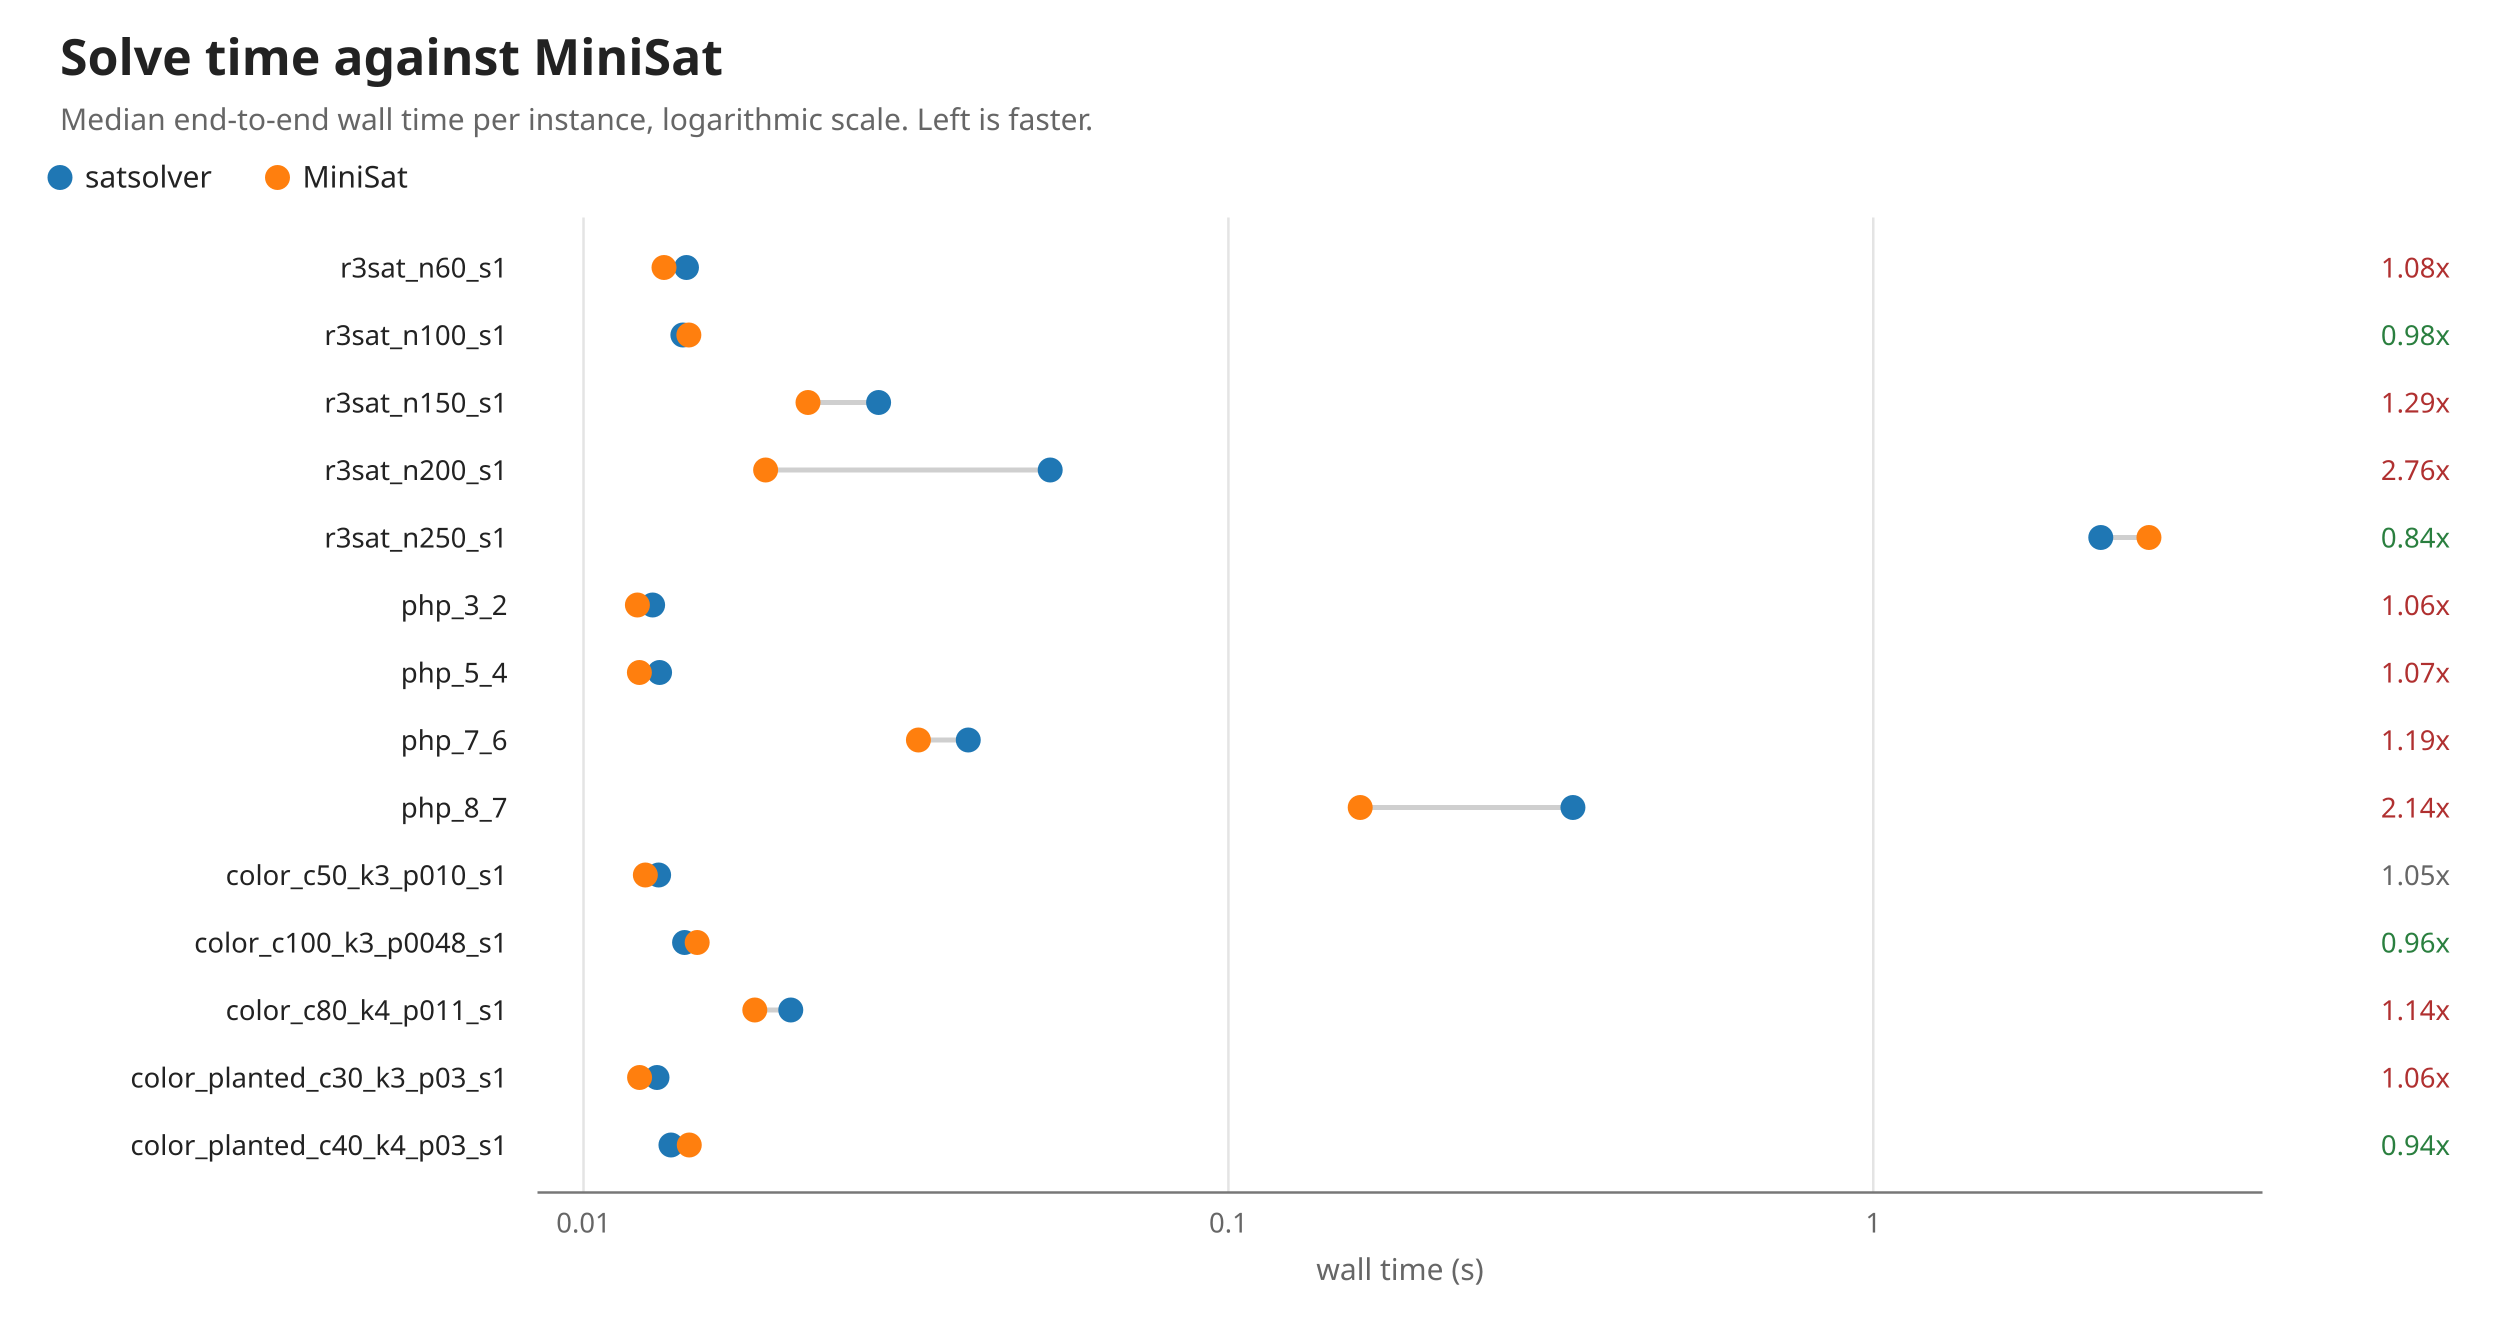
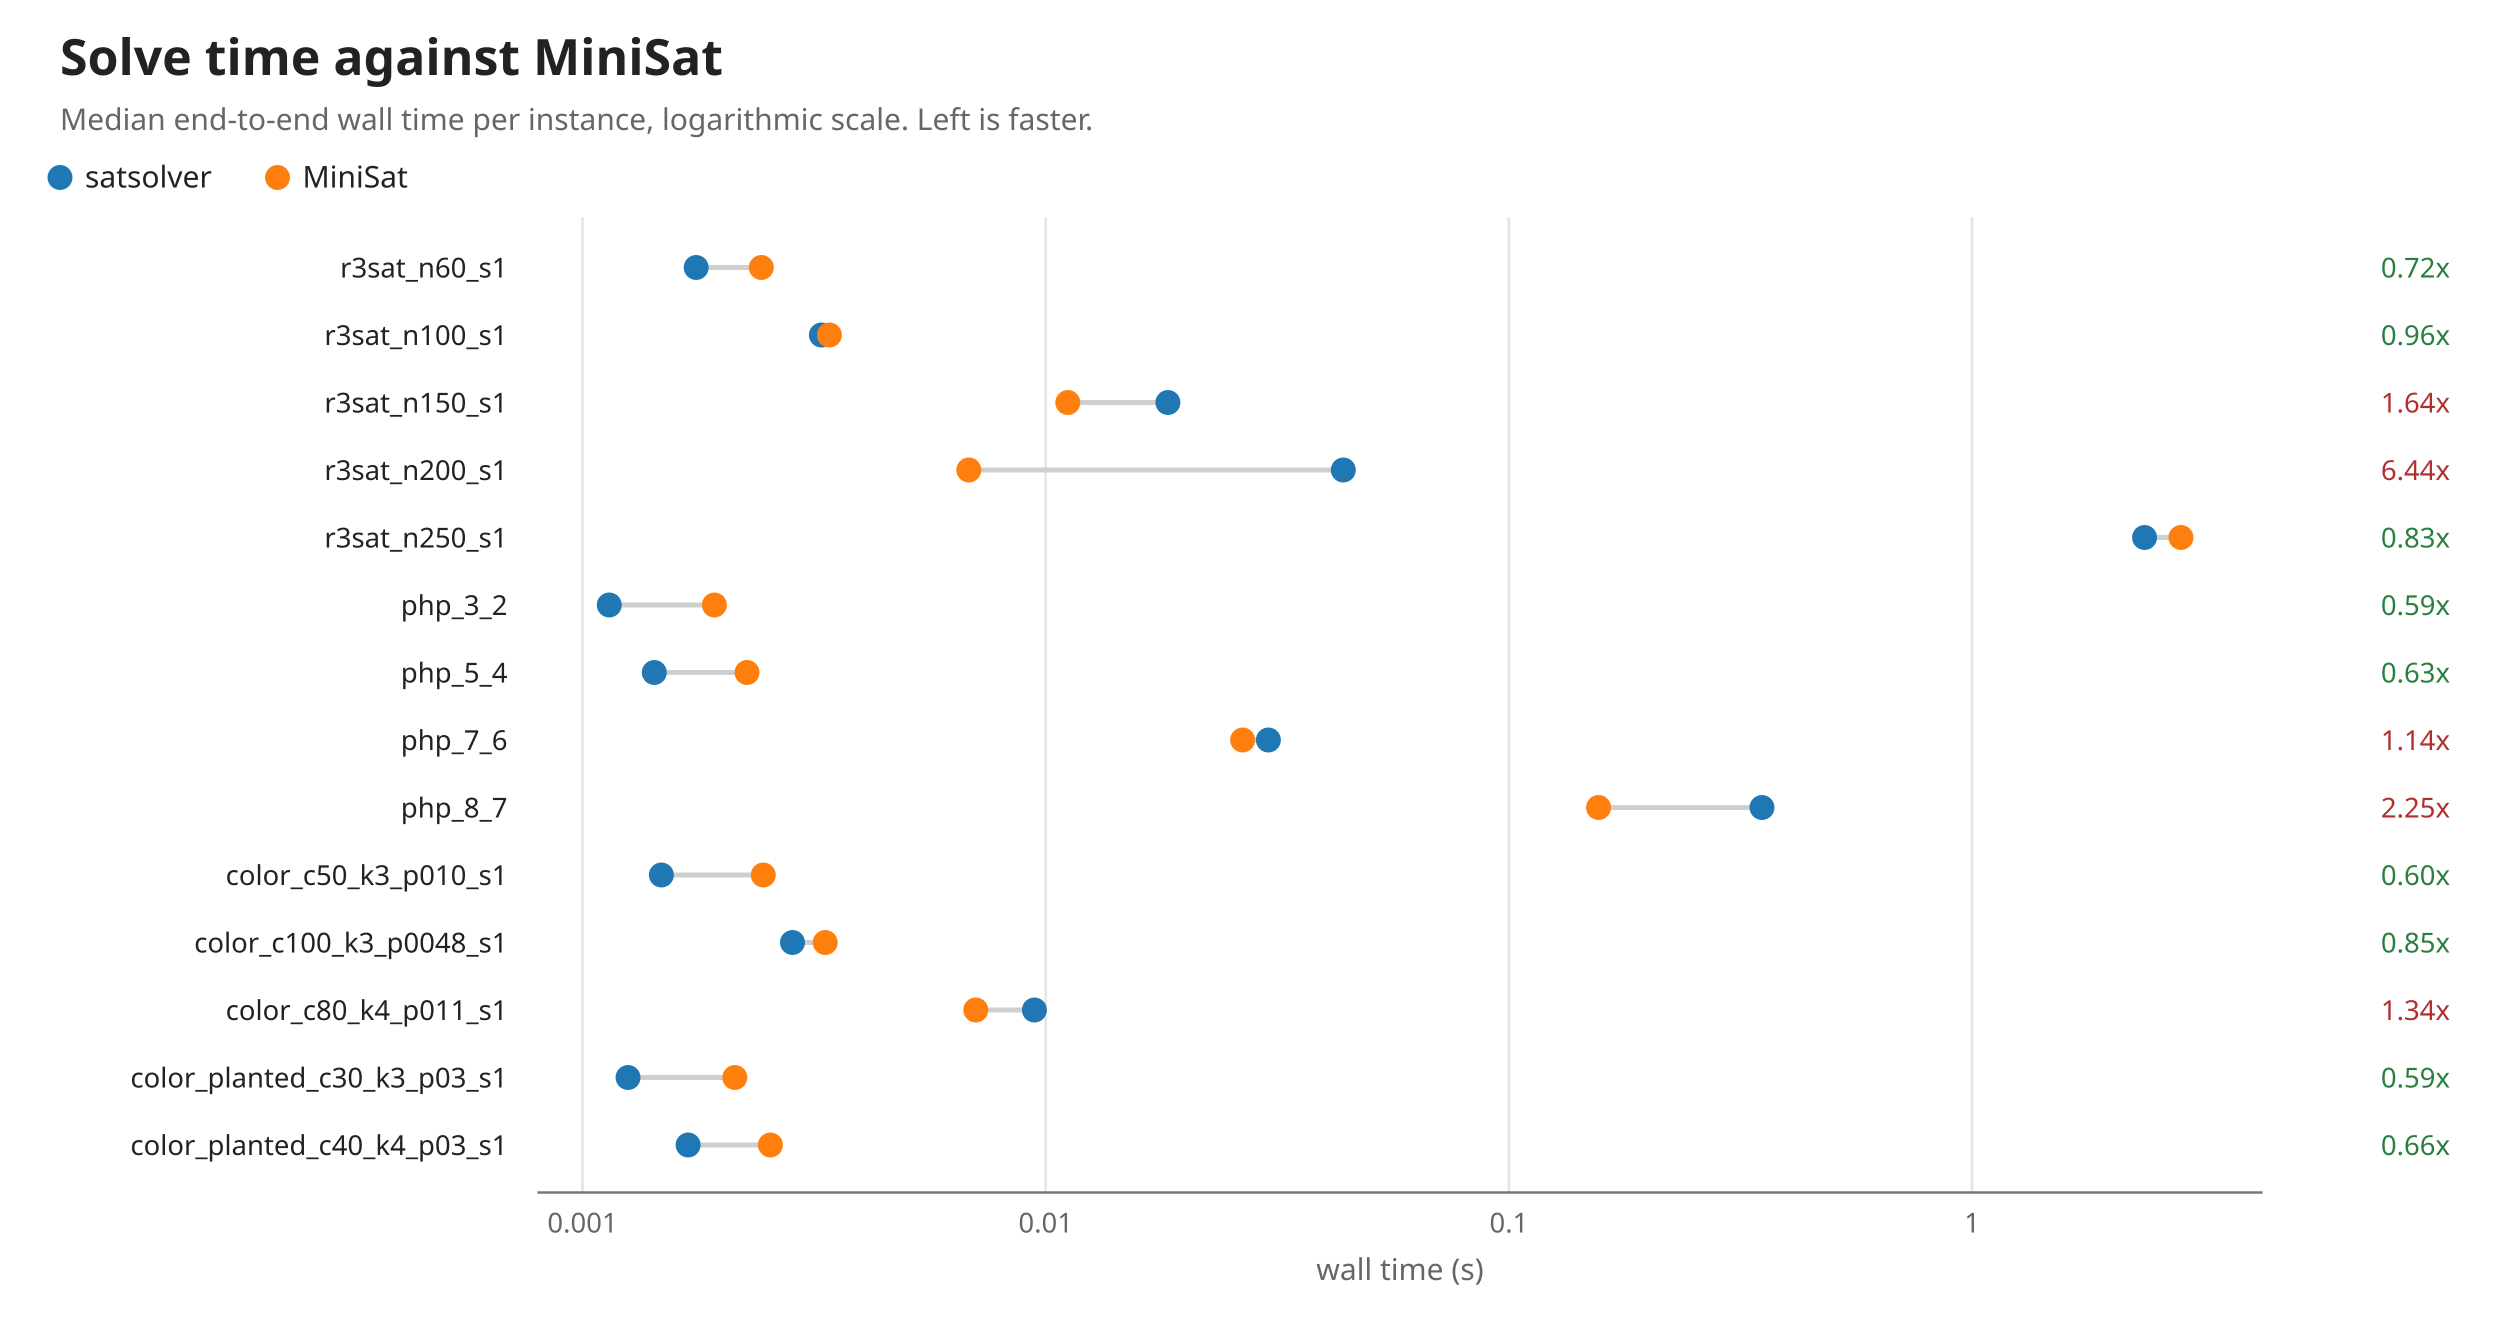
<svg xmlns="http://www.w3.org/2000/svg" width="1000" height="528" viewBox="0 0 1000 528">
  <rect width="1000" height="528" fill="#ffffff" />
  <text x="24.00" y="30.00" font-family="sans-serif" font-size="20.0" fill="#222222" font-weight="bold" text-anchor="start">Solve time against MiniSat</text>
  <text x="24.00" y="52.00" font-family="sans-serif" font-size="12.0" fill="#666666" font-weight="normal" text-anchor="start">Median end-to-end wall time per instance, logarithmic scale. Left is faster.</text>
  <circle cx="24.00" cy="71.00" r="5.00" fill="#1f77b4" stroke="none" stroke-width="1" />
  <text x="34.00" y="75.00" font-family="sans-serif" font-size="12.0" fill="#222222" font-weight="normal" text-anchor="start">satsolver</text>
  <circle cx="111.00" cy="71.00" r="5.00" fill="#ff7f0e" stroke="none" stroke-width="1" />
  <text x="121.00" y="75.00" font-family="sans-serif" font-size="12.0" fill="#222222" font-weight="normal" text-anchor="start">MiniSat</text>
-   <line x1="233.41" y1="87.00" x2="233.41" y2="477.00" stroke="#e4e4e4" stroke-width="1.00" />
-   <text x="233.41" y="493.00" font-family="sans-serif" font-size="11.0" fill="#666666" font-weight="normal" text-anchor="middle">0.01</text>
-   <line x1="491.36" y1="87.00" x2="491.36" y2="477.00" stroke="#e4e4e4" stroke-width="1.00" />
-   <text x="491.36" y="493.00" font-family="sans-serif" font-size="11.0" fill="#666666" font-weight="normal" text-anchor="middle">0.1</text>
-   <line x1="749.30" y1="87.00" x2="749.30" y2="477.00" stroke="#e4e4e4" stroke-width="1.00" />
-   <text x="749.30" y="493.00" font-family="sans-serif" font-size="11.0" fill="#666666" font-weight="normal" text-anchor="middle">1</text>
+   <line x1="233.01" y1="87.00" x2="233.01" y2="477.00" stroke="#e4e4e4" stroke-width="1.00" />
+   <text x="233.01" y="493.00" font-family="sans-serif" font-size="11.0" fill="#666666" font-weight="normal" text-anchor="middle">0.001</text>
+   <line x1="418.29" y1="87.00" x2="418.29" y2="477.00" stroke="#e4e4e4" stroke-width="1.00" />
+   <text x="418.29" y="493.00" font-family="sans-serif" font-size="11.0" fill="#666666" font-weight="normal" text-anchor="middle">0.01</text>
+   <line x1="603.56" y1="87.00" x2="603.56" y2="477.00" stroke="#e4e4e4" stroke-width="1.00" />
+   <text x="603.56" y="493.00" font-family="sans-serif" font-size="11.0" fill="#666666" font-weight="normal" text-anchor="middle">0.1</text>
+   <line x1="788.83" y1="87.00" x2="788.83" y2="477.00" stroke="#e4e4e4" stroke-width="1.00" />
+   <text x="788.83" y="493.00" font-family="sans-serif" font-size="11.0" fill="#666666" font-weight="normal" text-anchor="middle">1</text>
  <text x="560.00" y="512.00" font-family="sans-serif" font-size="12.0" fill="#666666" font-weight="normal" text-anchor="middle">wall time (s)</text>
  <text x="203.00" y="111.00" font-family="sans-serif" font-size="11.0" fill="#222222" font-weight="normal" text-anchor="end">r3sat_n60_s1</text>
-   <line x1="274.59" y1="107.00" x2="265.60" y2="107.00" stroke="#cfcfcf" stroke-width="2.00" />
-   <circle cx="274.59" cy="107.00" r="5.00" fill="#1f77b4" stroke="none" stroke-width="1" />
-   <circle cx="265.60" cy="107.00" r="5.00" fill="#ff7f0e" stroke="none" stroke-width="1" />
-   <text x="980.00" y="111.00" font-family="sans-serif" font-size="11.0" fill="#b03030" font-weight="normal" text-anchor="end">1.08x</text>
+   <line x1="278.47" y1="107.00" x2="304.53" y2="107.00" stroke="#cfcfcf" stroke-width="2.00" />
+   <circle cx="278.47" cy="107.00" r="5.00" fill="#1f77b4" stroke="none" stroke-width="1" />
+   <circle cx="304.53" cy="107.00" r="5.00" fill="#ff7f0e" stroke="none" stroke-width="1" />
+   <text x="980.00" y="111.00" font-family="sans-serif" font-size="11.0" fill="#2a7f3f" font-weight="normal" text-anchor="end">0.72x</text>
  <text x="203.00" y="138.00" font-family="sans-serif" font-size="11.0" fill="#222222" font-weight="normal" text-anchor="end">r3sat_n100_s1</text>
-   <line x1="273.15" y1="134.00" x2="275.54" y2="134.00" stroke="#cfcfcf" stroke-width="2.00" />
-   <circle cx="273.15" cy="134.00" r="5.00" fill="#1f77b4" stroke="none" stroke-width="1" />
-   <circle cx="275.54" cy="134.00" r="5.00" fill="#ff7f0e" stroke="none" stroke-width="1" />
-   <text x="980.00" y="138.00" font-family="sans-serif" font-size="11.0" fill="#2a7f3f" font-weight="normal" text-anchor="end">0.98x</text>
+   <line x1="328.55" y1="134.00" x2="331.76" y2="134.00" stroke="#cfcfcf" stroke-width="2.00" />
+   <circle cx="328.55" cy="134.00" r="5.00" fill="#1f77b4" stroke="none" stroke-width="1" />
+   <circle cx="331.76" cy="134.00" r="5.00" fill="#ff7f0e" stroke="none" stroke-width="1" />
+   <text x="980.00" y="138.00" font-family="sans-serif" font-size="11.0" fill="#2a7f3f" font-weight="normal" text-anchor="end">0.96x</text>
  <text x="203.00" y="165.00" font-family="sans-serif" font-size="11.0" fill="#222222" font-weight="normal" text-anchor="end">r3sat_n150_s1</text>
-   <line x1="351.44" y1="161.00" x2="323.20" y2="161.00" stroke="#cfcfcf" stroke-width="2.00" />
-   <circle cx="351.44" cy="161.00" r="5.00" fill="#1f77b4" stroke="none" stroke-width="1" />
-   <circle cx="323.20" cy="161.00" r="5.00" fill="#ff7f0e" stroke="none" stroke-width="1" />
-   <text x="980.00" y="165.00" font-family="sans-serif" font-size="11.0" fill="#b03030" font-weight="normal" text-anchor="end">1.29x</text>
+   <line x1="467.16" y1="161.00" x2="427.13" y2="161.00" stroke="#cfcfcf" stroke-width="2.00" />
+   <circle cx="467.16" cy="161.00" r="5.00" fill="#1f77b4" stroke="none" stroke-width="1" />
+   <circle cx="427.13" cy="161.00" r="5.00" fill="#ff7f0e" stroke="none" stroke-width="1" />
+   <text x="980.00" y="165.00" font-family="sans-serif" font-size="11.0" fill="#b03030" font-weight="normal" text-anchor="end">1.64x</text>
  <text x="203.00" y="192.00" font-family="sans-serif" font-size="11.0" fill="#222222" font-weight="normal" text-anchor="end">r3sat_n200_s1</text>
-   <line x1="420.08" y1="188.00" x2="306.25" y2="188.00" stroke="#cfcfcf" stroke-width="2.00" />
-   <circle cx="420.08" cy="188.00" r="5.00" fill="#1f77b4" stroke="none" stroke-width="1" />
-   <circle cx="306.25" cy="188.00" r="5.00" fill="#ff7f0e" stroke="none" stroke-width="1" />
-   <text x="980.00" y="192.00" font-family="sans-serif" font-size="11.0" fill="#b03030" font-weight="normal" text-anchor="end">2.76x</text>
+   <line x1="537.32" y1="188.00" x2="387.52" y2="188.00" stroke="#cfcfcf" stroke-width="2.00" />
+   <circle cx="537.32" cy="188.00" r="5.00" fill="#1f77b4" stroke="none" stroke-width="1" />
+   <circle cx="387.52" cy="188.00" r="5.00" fill="#ff7f0e" stroke="none" stroke-width="1" />
+   <text x="980.00" y="192.00" font-family="sans-serif" font-size="11.0" fill="#b03030" font-weight="normal" text-anchor="end">6.44x</text>
  <text x="203.00" y="219.00" font-family="sans-serif" font-size="11.0" fill="#222222" font-weight="normal" text-anchor="end">r3sat_n250_s1</text>
-   <line x1="840.31" y1="215.00" x2="859.58" y2="215.00" stroke="#cfcfcf" stroke-width="2.00" />
-   <circle cx="840.31" cy="215.00" r="5.00" fill="#1f77b4" stroke="none" stroke-width="1" />
-   <circle cx="859.58" cy="215.00" r="5.00" fill="#ff7f0e" stroke="none" stroke-width="1" />
-   <text x="980.00" y="219.00" font-family="sans-serif" font-size="11.0" fill="#2a7f3f" font-weight="normal" text-anchor="end">0.84x</text>
+   <line x1="857.82" y1="215.00" x2="872.38" y2="215.00" stroke="#cfcfcf" stroke-width="2.00" />
+   <circle cx="857.82" cy="215.00" r="5.00" fill="#1f77b4" stroke="none" stroke-width="1" />
+   <circle cx="872.38" cy="215.00" r="5.00" fill="#ff7f0e" stroke="none" stroke-width="1" />
+   <text x="980.00" y="219.00" font-family="sans-serif" font-size="11.0" fill="#2a7f3f" font-weight="normal" text-anchor="end">0.83x</text>
  <text x="203.00" y="246.00" font-family="sans-serif" font-size="11.0" fill="#222222" font-weight="normal" text-anchor="end">php_3_2</text>
-   <line x1="261.05" y1="242.00" x2="254.96" y2="242.00" stroke="#cfcfcf" stroke-width="2.00" />
-   <circle cx="261.05" cy="242.00" r="5.00" fill="#1f77b4" stroke="none" stroke-width="1" />
-   <circle cx="254.96" cy="242.00" r="5.00" fill="#ff7f0e" stroke="none" stroke-width="1" />
-   <text x="980.00" y="246.00" font-family="sans-serif" font-size="11.0" fill="#b03030" font-weight="normal" text-anchor="end">1.06x</text>
+   <line x1="243.70" y1="242.00" x2="285.76" y2="242.00" stroke="#cfcfcf" stroke-width="2.00" />
+   <circle cx="243.70" cy="242.00" r="5.00" fill="#1f77b4" stroke="none" stroke-width="1" />
+   <circle cx="285.76" cy="242.00" r="5.00" fill="#ff7f0e" stroke="none" stroke-width="1" />
+   <text x="980.00" y="246.00" font-family="sans-serif" font-size="11.0" fill="#2a7f3f" font-weight="normal" text-anchor="end">0.59x</text>
  <text x="203.00" y="273.00" font-family="sans-serif" font-size="11.0" fill="#222222" font-weight="normal" text-anchor="end">php_5_4</text>
-   <line x1="263.83" y1="269.00" x2="255.76" y2="269.00" stroke="#cfcfcf" stroke-width="2.00" />
-   <circle cx="263.83" cy="269.00" r="5.00" fill="#1f77b4" stroke="none" stroke-width="1" />
-   <circle cx="255.76" cy="269.00" r="5.00" fill="#ff7f0e" stroke="none" stroke-width="1" />
-   <text x="980.00" y="273.00" font-family="sans-serif" font-size="11.0" fill="#b03030" font-weight="normal" text-anchor="end">1.07x</text>
+   <line x1="261.71" y1="269.00" x2="298.81" y2="269.00" stroke="#cfcfcf" stroke-width="2.00" />
+   <circle cx="261.71" cy="269.00" r="5.00" fill="#1f77b4" stroke="none" stroke-width="1" />
+   <circle cx="298.81" cy="269.00" r="5.00" fill="#ff7f0e" stroke="none" stroke-width="1" />
+   <text x="980.00" y="273.00" font-family="sans-serif" font-size="11.0" fill="#2a7f3f" font-weight="normal" text-anchor="end">0.63x</text>
  <text x="203.00" y="300.00" font-family="sans-serif" font-size="11.0" fill="#222222" font-weight="normal" text-anchor="end">php_7_6</text>
-   <line x1="387.31" y1="296.00" x2="367.37" y2="296.00" stroke="#cfcfcf" stroke-width="2.00" />
-   <circle cx="387.31" cy="296.00" r="5.00" fill="#1f77b4" stroke="none" stroke-width="1" />
-   <circle cx="367.37" cy="296.00" r="5.00" fill="#ff7f0e" stroke="none" stroke-width="1" />
-   <text x="980.00" y="300.00" font-family="sans-serif" font-size="11.0" fill="#b03030" font-weight="normal" text-anchor="end">1.19x</text>
+   <line x1="507.35" y1="296.00" x2="497.04" y2="296.00" stroke="#cfcfcf" stroke-width="2.00" />
+   <circle cx="507.35" cy="296.00" r="5.00" fill="#1f77b4" stroke="none" stroke-width="1" />
+   <circle cx="497.04" cy="296.00" r="5.00" fill="#ff7f0e" stroke="none" stroke-width="1" />
+   <text x="980.00" y="300.00" font-family="sans-serif" font-size="11.0" fill="#b03030" font-weight="normal" text-anchor="end">1.14x</text>
  <text x="203.00" y="327.00" font-family="sans-serif" font-size="11.0" fill="#222222" font-weight="normal" text-anchor="end">php_8_7</text>
-   <line x1="629.17" y1="323.00" x2="544.08" y2="323.00" stroke="#cfcfcf" stroke-width="2.00" />
-   <circle cx="629.17" cy="323.00" r="5.00" fill="#1f77b4" stroke="none" stroke-width="1" />
-   <circle cx="544.08" cy="323.00" r="5.00" fill="#ff7f0e" stroke="none" stroke-width="1" />
-   <text x="980.00" y="327.00" font-family="sans-serif" font-size="11.0" fill="#b03030" font-weight="normal" text-anchor="end">2.14x</text>
+   <line x1="704.79" y1="323.00" x2="639.42" y2="323.00" stroke="#cfcfcf" stroke-width="2.00" />
+   <circle cx="704.79" cy="323.00" r="5.00" fill="#1f77b4" stroke="none" stroke-width="1" />
+   <circle cx="639.42" cy="323.00" r="5.00" fill="#ff7f0e" stroke="none" stroke-width="1" />
+   <text x="980.00" y="327.00" font-family="sans-serif" font-size="11.0" fill="#b03030" font-weight="normal" text-anchor="end">2.25x</text>
  <text x="203.00" y="354.00" font-family="sans-serif" font-size="11.0" fill="#222222" font-weight="normal" text-anchor="end">color_c50_k3_p010_s1</text>
-   <line x1="263.45" y1="350.00" x2="258.14" y2="350.00" stroke="#cfcfcf" stroke-width="2.00" />
-   <circle cx="263.45" cy="350.00" r="5.00" fill="#1f77b4" stroke="none" stroke-width="1" />
-   <circle cx="258.14" cy="350.00" r="5.00" fill="#ff7f0e" stroke="none" stroke-width="1" />
-   <text x="980.00" y="354.00" font-family="sans-serif" font-size="11.0" fill="#666666" font-weight="normal" text-anchor="end">1.05x</text>
+   <line x1="264.55" y1="350.00" x2="305.31" y2="350.00" stroke="#cfcfcf" stroke-width="2.00" />
+   <circle cx="264.55" cy="350.00" r="5.00" fill="#1f77b4" stroke="none" stroke-width="1" />
+   <circle cx="305.31" cy="350.00" r="5.00" fill="#ff7f0e" stroke="none" stroke-width="1" />
+   <text x="980.00" y="354.00" font-family="sans-serif" font-size="11.0" fill="#2a7f3f" font-weight="normal" text-anchor="end">0.60x</text>
  <text x="203.00" y="381.00" font-family="sans-serif" font-size="11.0" fill="#222222" font-weight="normal" text-anchor="end">color_c100_k3_p0048_s1</text>
-   <line x1="273.83" y1="377.00" x2="278.87" y2="377.00" stroke="#cfcfcf" stroke-width="2.00" />
-   <circle cx="273.83" cy="377.00" r="5.00" fill="#1f77b4" stroke="none" stroke-width="1" />
-   <circle cx="278.87" cy="377.00" r="5.00" fill="#ff7f0e" stroke="none" stroke-width="1" />
-   <text x="980.00" y="381.00" font-family="sans-serif" font-size="11.0" fill="#2a7f3f" font-weight="normal" text-anchor="end">0.96x</text>
+   <line x1="316.99" y1="377.00" x2="330.09" y2="377.00" stroke="#cfcfcf" stroke-width="2.00" />
+   <circle cx="316.99" cy="377.00" r="5.00" fill="#1f77b4" stroke="none" stroke-width="1" />
+   <circle cx="330.09" cy="377.00" r="5.00" fill="#ff7f0e" stroke="none" stroke-width="1" />
+   <text x="980.00" y="381.00" font-family="sans-serif" font-size="11.0" fill="#2a7f3f" font-weight="normal" text-anchor="end">0.85x</text>
  <text x="203.00" y="408.00" font-family="sans-serif" font-size="11.0" fill="#222222" font-weight="normal" text-anchor="end">color_c80_k4_p011_s1</text>
-   <line x1="316.31" y1="404.00" x2="301.92" y2="404.00" stroke="#cfcfcf" stroke-width="2.00" />
-   <circle cx="316.31" cy="404.00" r="5.00" fill="#1f77b4" stroke="none" stroke-width="1" />
-   <circle cx="301.92" cy="404.00" r="5.00" fill="#ff7f0e" stroke="none" stroke-width="1" />
-   <text x="980.00" y="408.00" font-family="sans-serif" font-size="11.0" fill="#b03030" font-weight="normal" text-anchor="end">1.14x</text>
+   <line x1="413.76" y1="404.00" x2="390.31" y2="404.00" stroke="#cfcfcf" stroke-width="2.00" />
+   <circle cx="413.76" cy="404.00" r="5.00" fill="#1f77b4" stroke="none" stroke-width="1" />
+   <circle cx="390.31" cy="404.00" r="5.00" fill="#ff7f0e" stroke="none" stroke-width="1" />
+   <text x="980.00" y="408.00" font-family="sans-serif" font-size="11.0" fill="#b03030" font-weight="normal" text-anchor="end">1.34x</text>
  <text x="203.00" y="435.00" font-family="sans-serif" font-size="11.0" fill="#222222" font-weight="normal" text-anchor="end">color_planted_c30_k3_p03_s1</text>
-   <line x1="262.80" y1="431.00" x2="255.83" y2="431.00" stroke="#cfcfcf" stroke-width="2.00" />
-   <circle cx="262.80" cy="431.00" r="5.00" fill="#1f77b4" stroke="none" stroke-width="1" />
-   <circle cx="255.83" cy="431.00" r="5.00" fill="#ff7f0e" stroke="none" stroke-width="1" />
-   <text x="980.00" y="435.00" font-family="sans-serif" font-size="11.0" fill="#b03030" font-weight="normal" text-anchor="end">1.06x</text>
+   <line x1="251.21" y1="431.00" x2="293.94" y2="431.00" stroke="#cfcfcf" stroke-width="2.00" />
+   <circle cx="251.21" cy="431.00" r="5.00" fill="#1f77b4" stroke="none" stroke-width="1" />
+   <circle cx="293.94" cy="431.00" r="5.00" fill="#ff7f0e" stroke="none" stroke-width="1" />
+   <text x="980.00" y="435.00" font-family="sans-serif" font-size="11.0" fill="#2a7f3f" font-weight="normal" text-anchor="end">0.59x</text>
  <text x="203.00" y="462.00" font-family="sans-serif" font-size="11.0" fill="#222222" font-weight="normal" text-anchor="end">color_planted_c40_k4_p03_s1</text>
-   <line x1="268.38" y1="458.00" x2="275.71" y2="458.00" stroke="#cfcfcf" stroke-width="2.00" />
-   <circle cx="268.38" cy="458.00" r="5.00" fill="#1f77b4" stroke="none" stroke-width="1" />
-   <circle cx="275.71" cy="458.00" r="5.00" fill="#ff7f0e" stroke="none" stroke-width="1" />
-   <text x="980.00" y="462.00" font-family="sans-serif" font-size="11.0" fill="#2a7f3f" font-weight="normal" text-anchor="end">0.94x</text>
+   <line x1="275.24" y1="458.00" x2="308.17" y2="458.00" stroke="#cfcfcf" stroke-width="2.00" />
+   <circle cx="275.24" cy="458.00" r="5.00" fill="#1f77b4" stroke="none" stroke-width="1" />
+   <circle cx="308.17" cy="458.00" r="5.00" fill="#ff7f0e" stroke="none" stroke-width="1" />
+   <text x="980.00" y="462.00" font-family="sans-serif" font-size="11.0" fill="#2a7f3f" font-weight="normal" text-anchor="end">0.66x</text>
  <line x1="215.00" y1="477.00" x2="905.00" y2="477.00" stroke="#777777" stroke-width="1.00" />
</svg>
